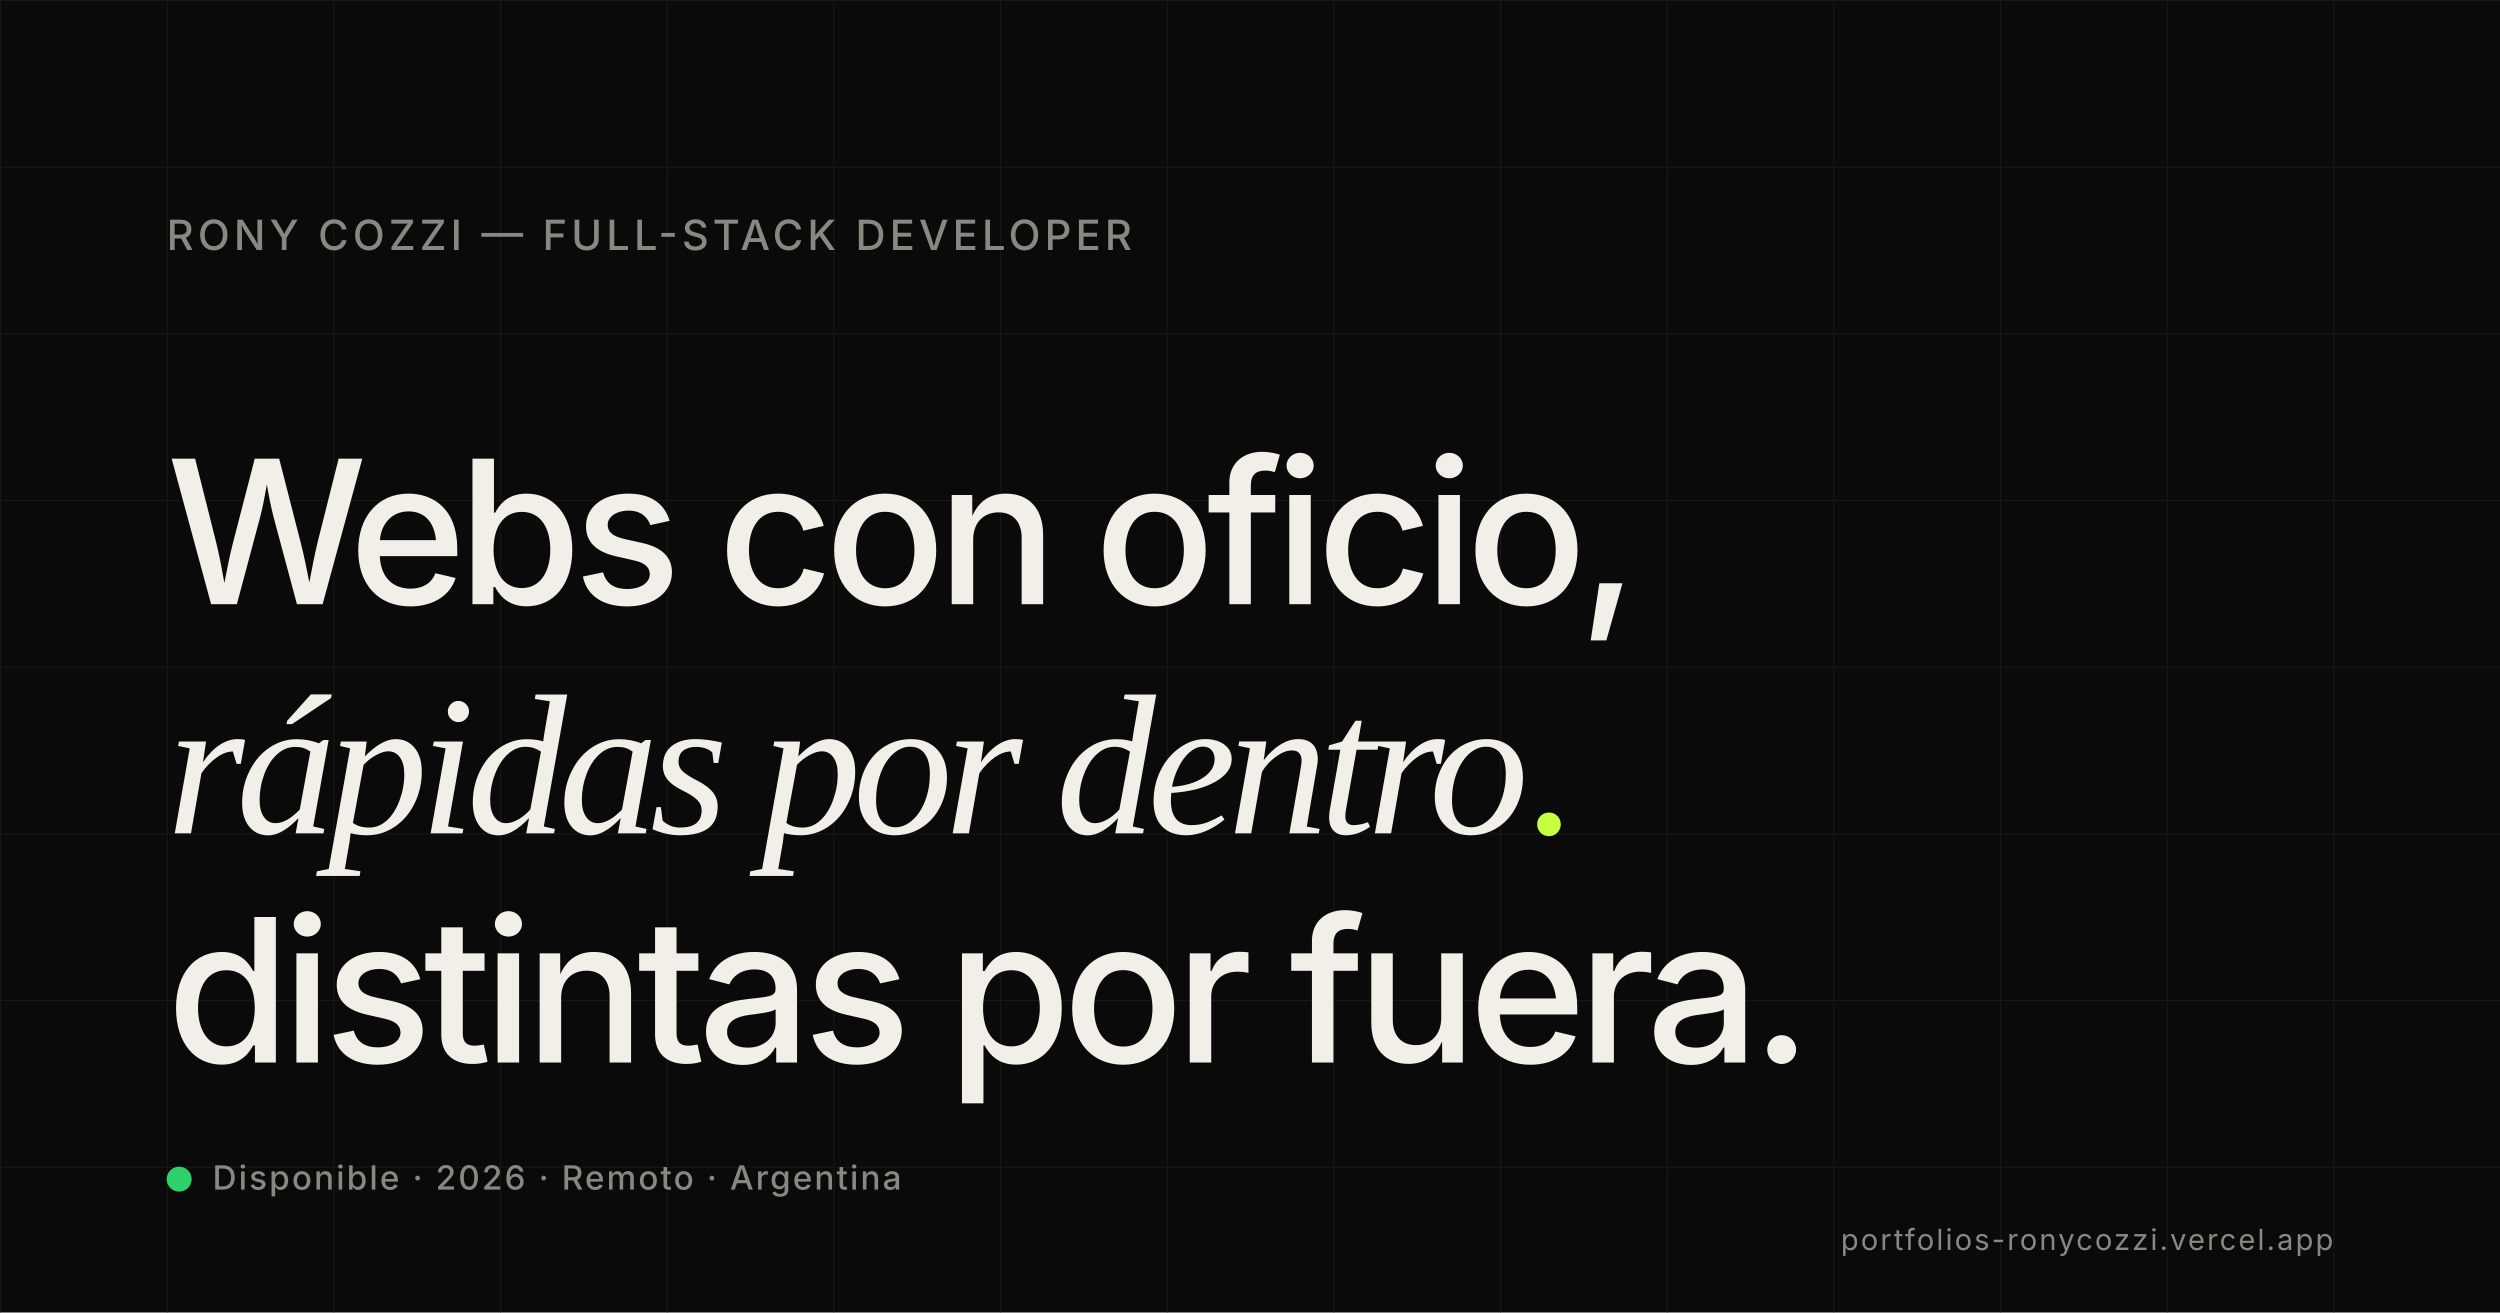
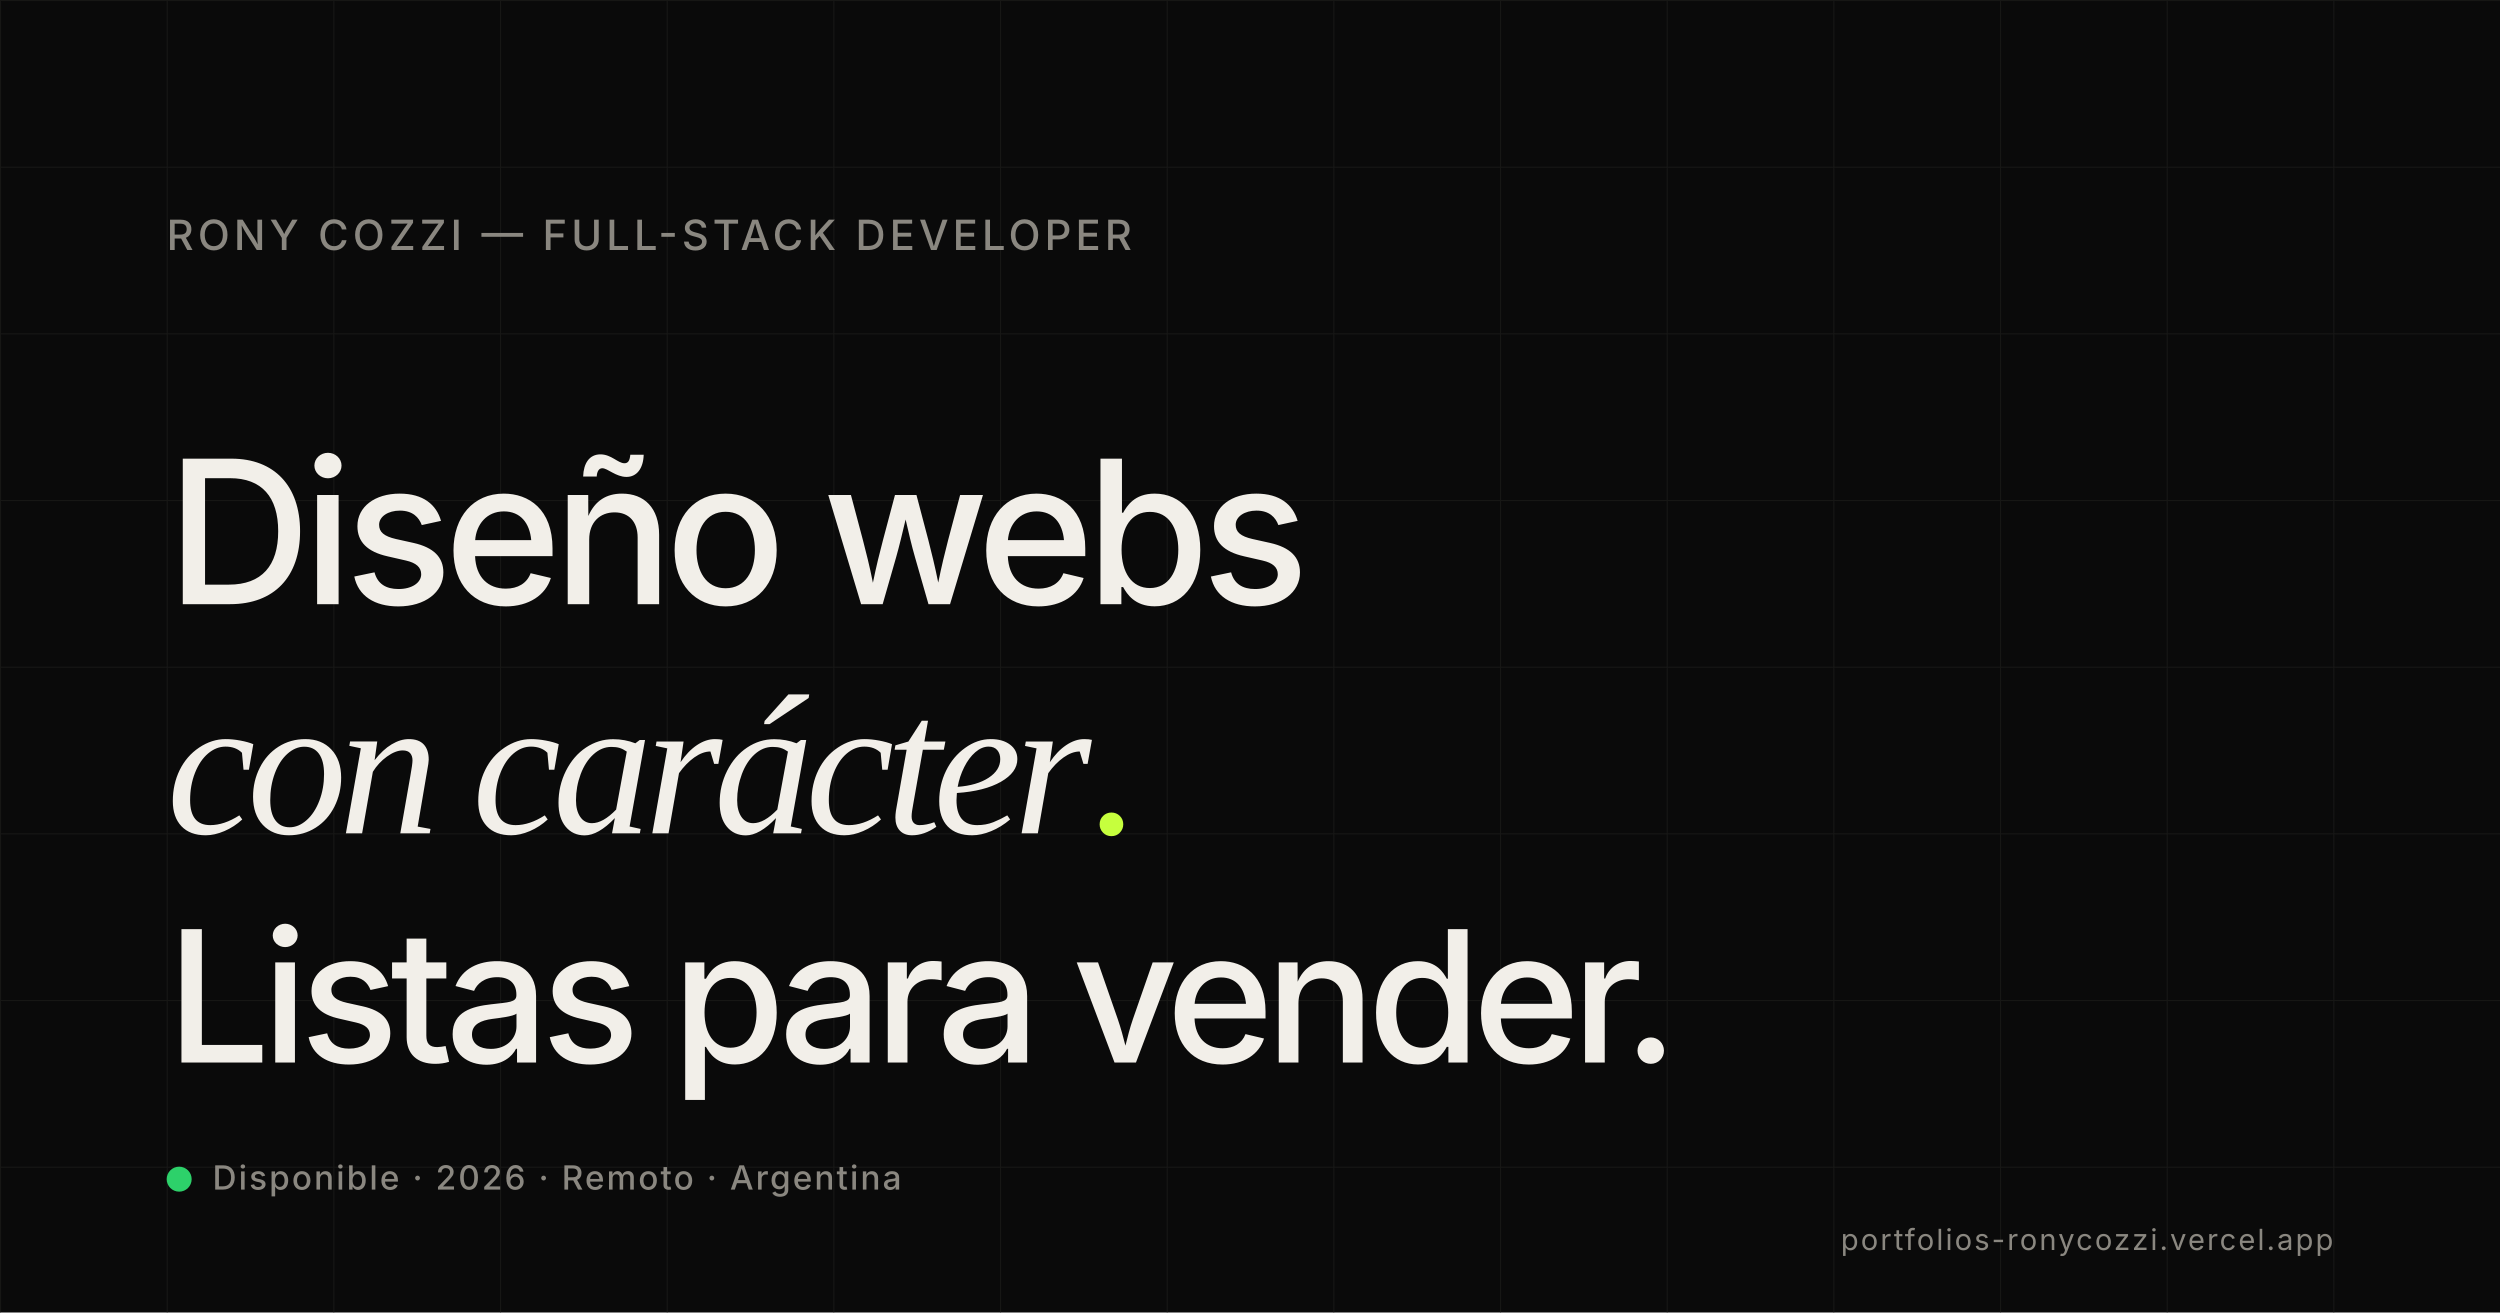
<svg xmlns="http://www.w3.org/2000/svg" viewBox="0 0 1200 630">
  <rect width="1200" height="630" fill="#0A0A0A" />
  <defs>
    <pattern id="grid" width="80" height="80" patternUnits="userSpaceOnUse">
      <path d="M 80 0 L 0 0 0 80" fill="none" stroke="#1F1F1D" stroke-width="1" />
    </pattern>
  </defs>
  <rect width="1200" height="630" fill="url(#grid)" opacity="0.6" />
  <text x="80" y="120" font-family="Space Grotesk, Inter, sans-serif" font-size="20" font-weight="500" letter-spacing="2" fill="#8A8780">RONY COZZI — FULL-STACK DEVELOPER</text>
-   <text x="80" y="290" font-family="Space Grotesk, Inter, sans-serif" font-size="96" font-weight="500" letter-spacing="-4" fill="#F2EFE9">Webs con oficio,</text>
-   <text x="80" y="400" font-family="Times New Roman, serif" font-size="96" font-style="italic" font-weight="400" letter-spacing="-4" fill="#F2EFE9">rápidas por dentro<tspan fill="#C6FF3D">.</tspan>
+   <text x="80" y="290" font-family="Space Grotesk, Inter, sans-serif" font-size="96" font-weight="500" letter-spacing="-4" fill="#F2EFE9">Diseño webs</text>
+   <text x="80" y="400" font-family="Times New Roman, serif" font-size="96" font-style="italic" font-weight="400" letter-spacing="-4" fill="#F2EFE9">con carácter<tspan fill="#C6FF3D">.</tspan>
  </text>
-   <text x="80" y="510" font-family="Space Grotesk, Inter, sans-serif" font-size="96" font-weight="500" letter-spacing="-4" fill="#F2EFE9">distintas por fuera.</text>
+   <text x="80" y="510" font-family="Space Grotesk, Inter, sans-serif" font-size="88" font-weight="500" letter-spacing="-4" fill="#F2EFE9">Listas para vender.</text>
  <g transform="translate(80, 560)">
    <circle cx="6" cy="6" r="6" fill="#2DD16A" />
    <text x="22" y="11" font-family="Space Grotesk, Inter, sans-serif" font-size="16" font-weight="500" letter-spacing="1" fill="#8A8780">Disponible · 2026 · Remoto · Argentina</text>
  </g>
  <text x="1120" y="600" text-anchor="end" font-family="Space Grotesk, Inter, sans-serif" font-size="14" letter-spacing="1" fill="#8A8780">portfolios-ronycozzi.vercel.app</text>
</svg>
